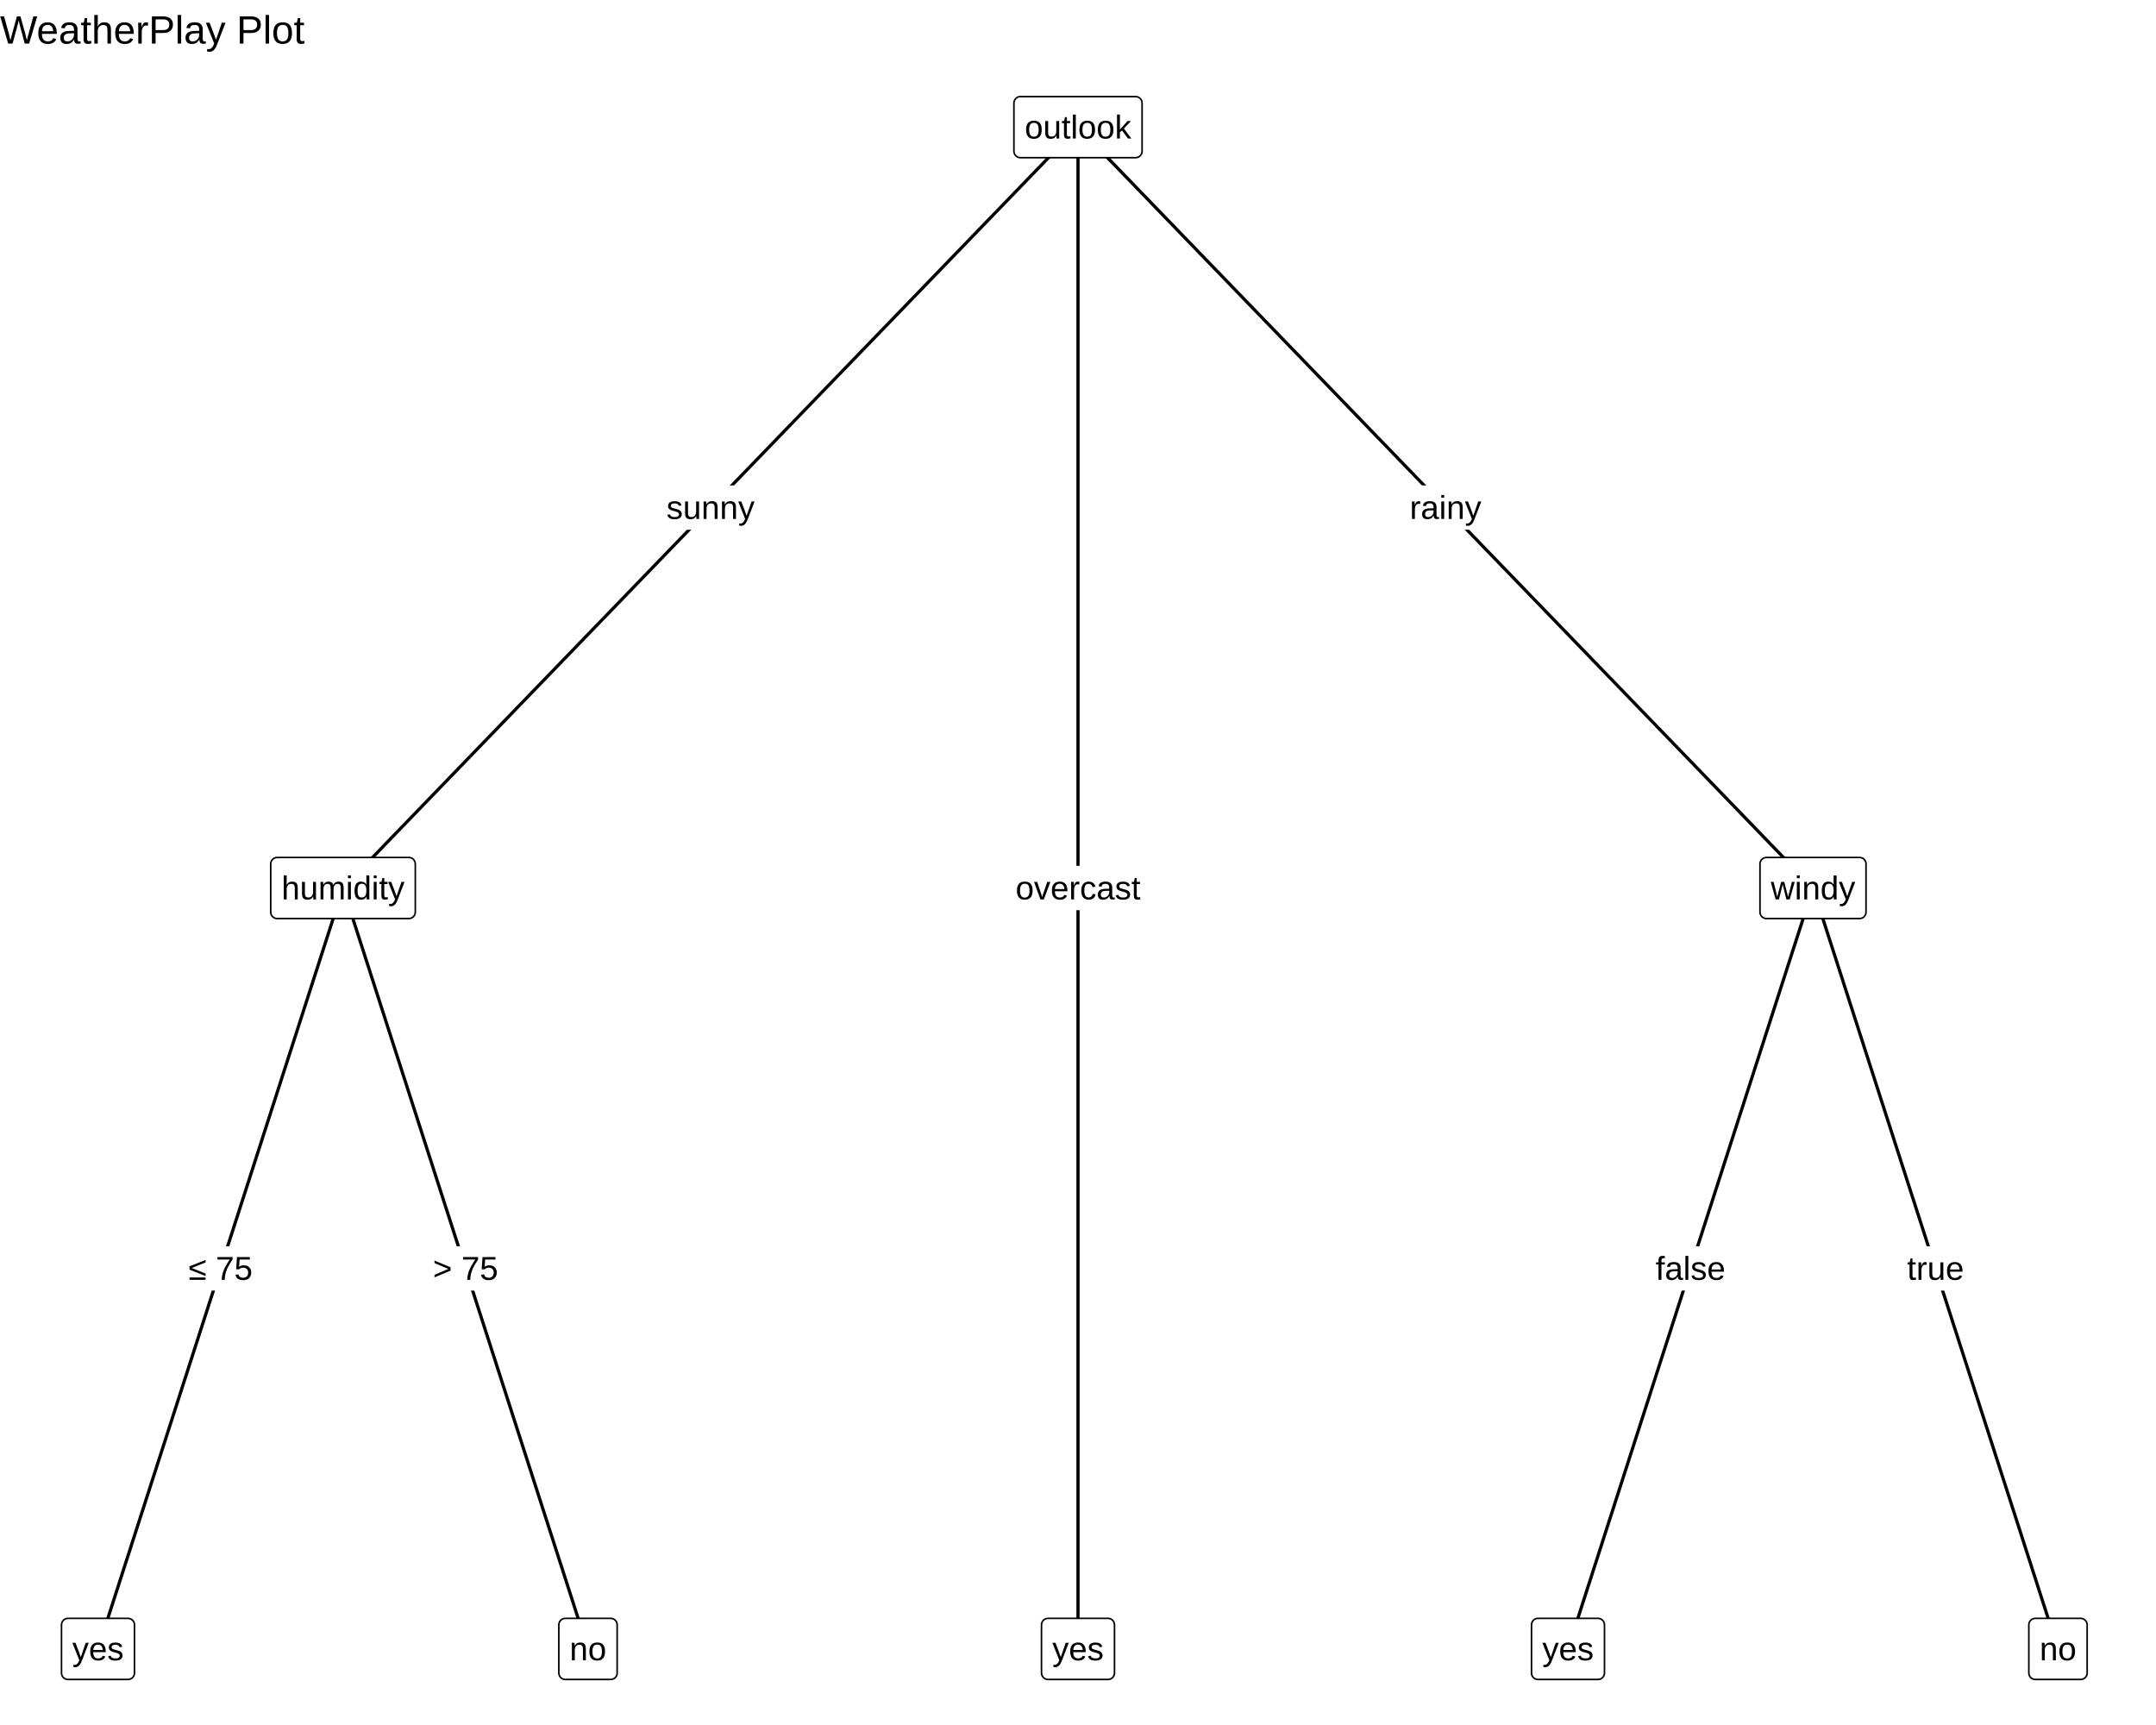
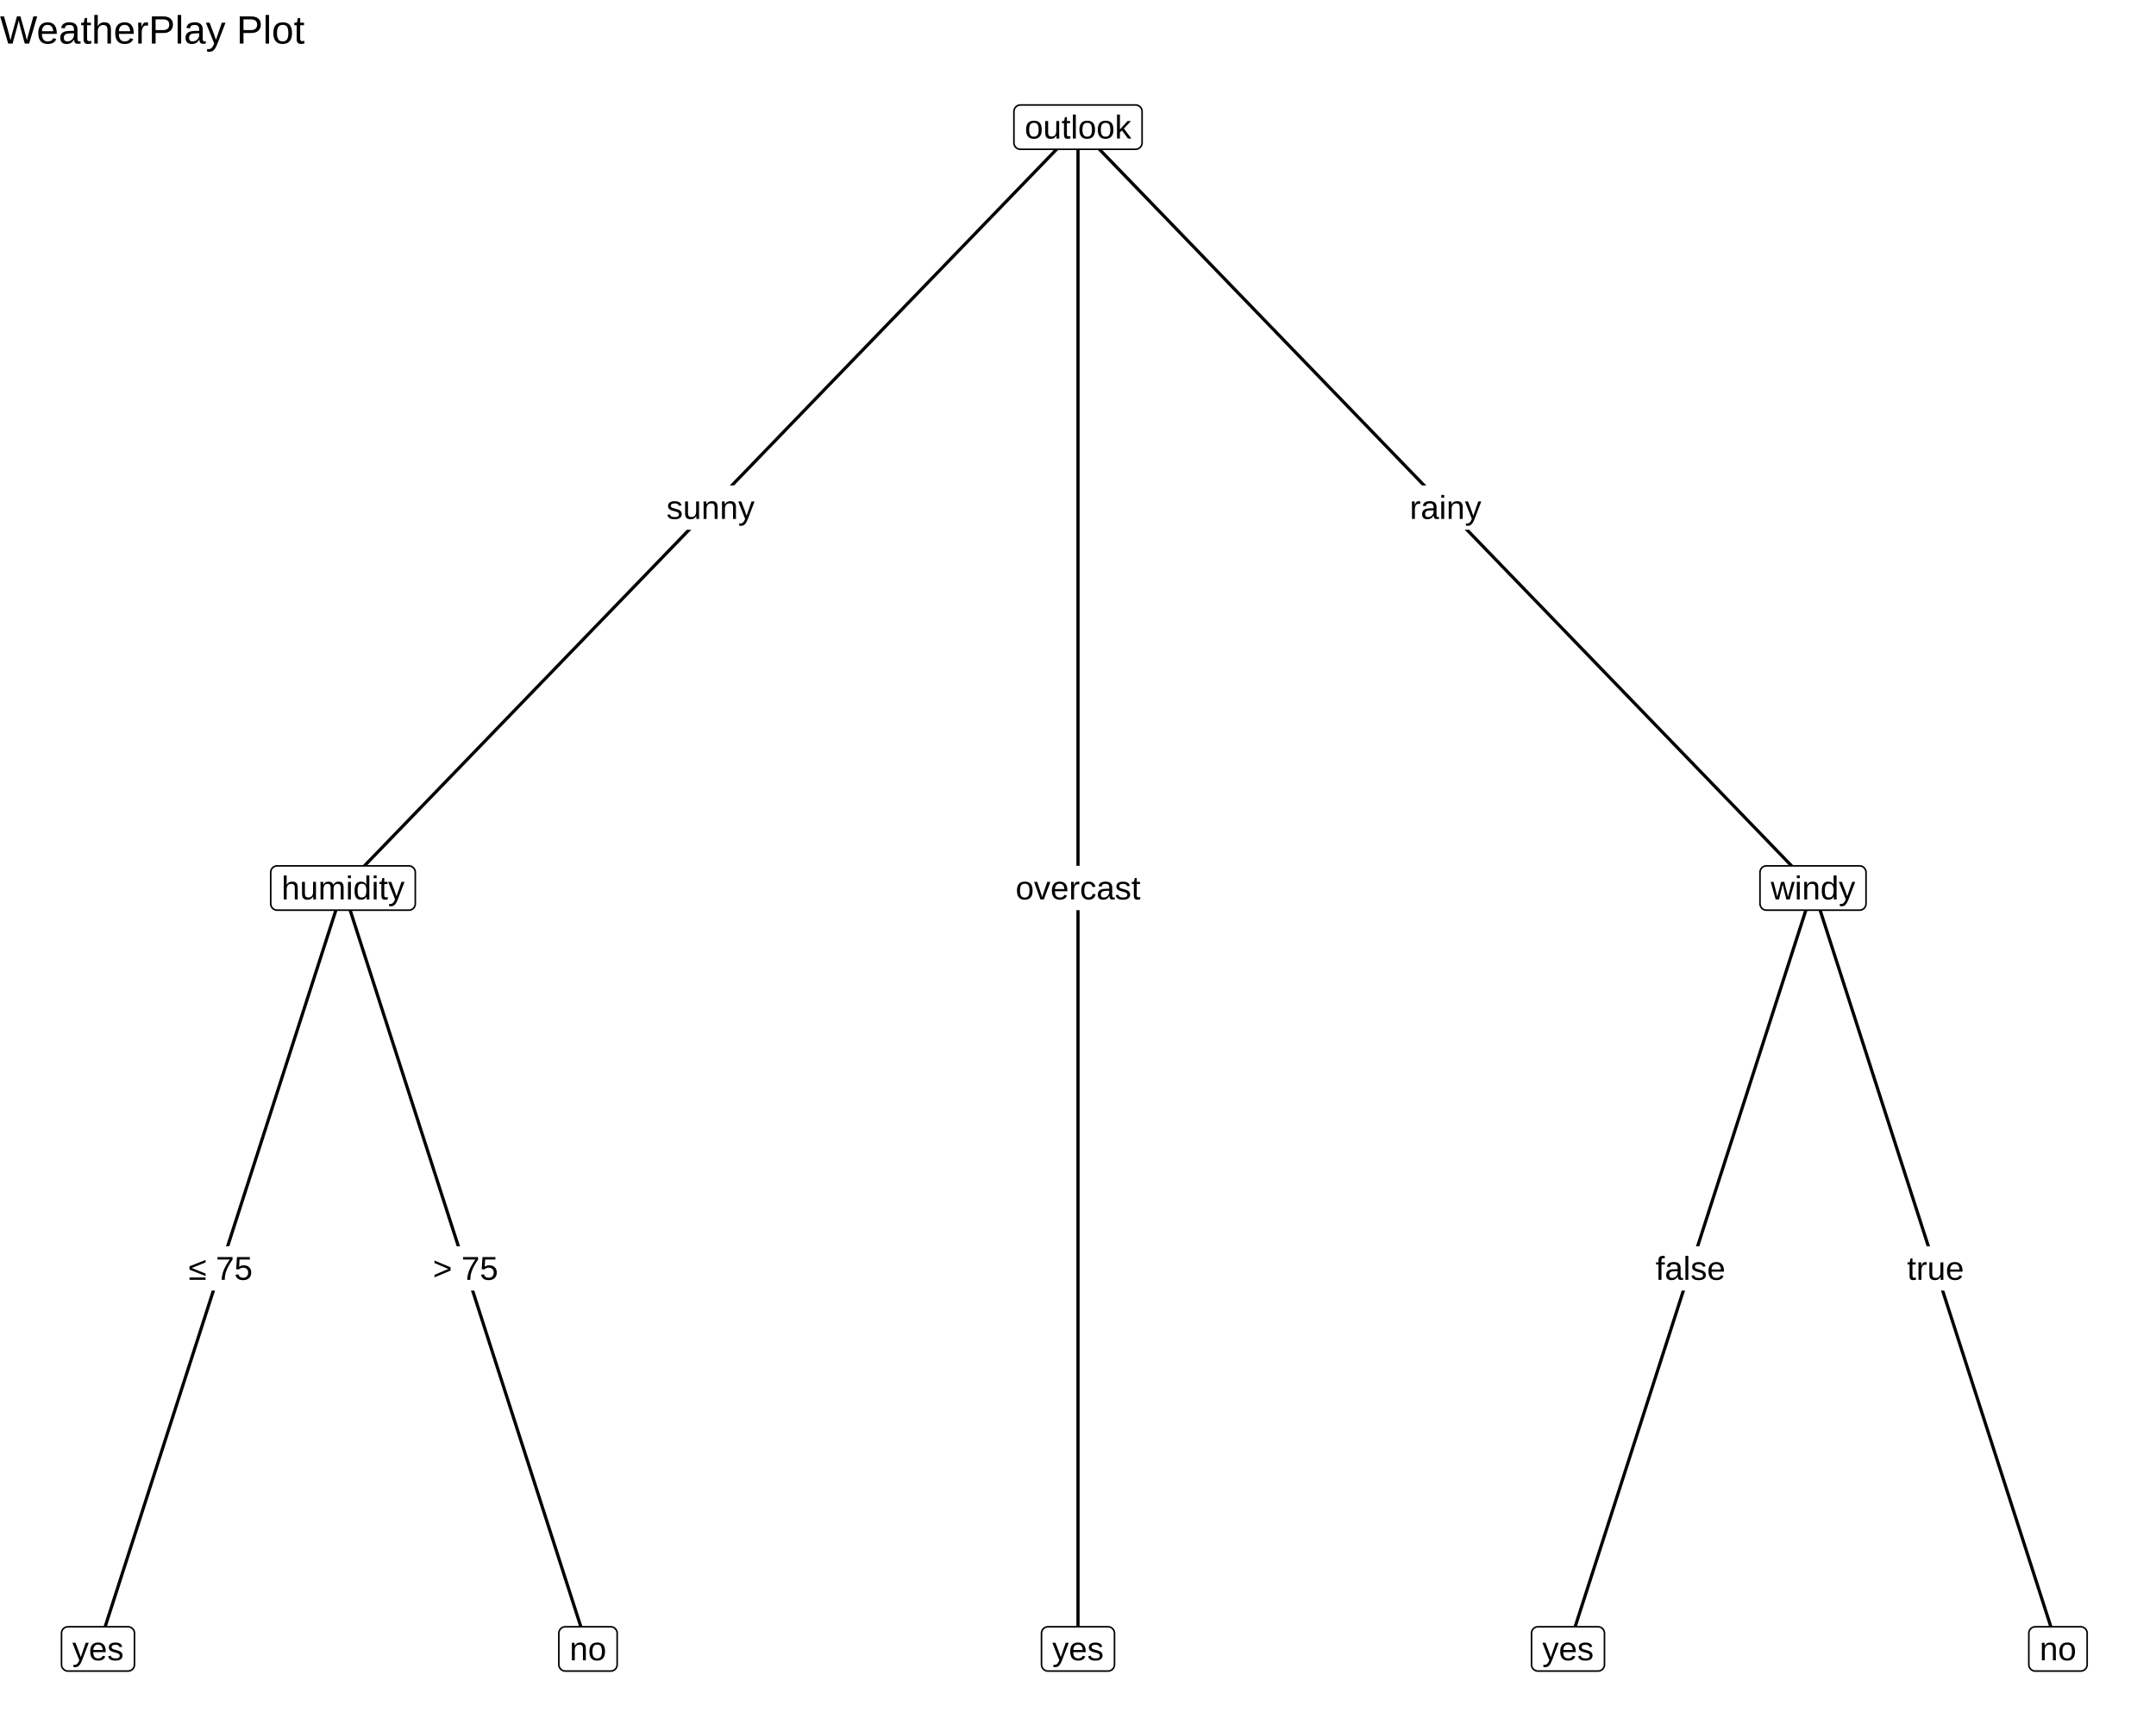
<svg xmlns="http://www.w3.org/2000/svg" viewBox="0 0 720.00 576.00">
  <defs>
    <style type="text/css">
    line, polyline, polygon, path, rect, circle {
      fill: none;
      stroke: #000000;
      stroke-linecap: round;
      stroke-linejoin: round;
      stroke-miterlimit: 10.00;
    }
  </style>
  </defs>
  <rect width="100%" height="100%" style="stroke: none; fill: #FFFFFF;" />
  <defs>
    <clipPath id="cpMC4wMHw3MjAuMDB8NTc2LjAwfDE3LjA0">
      <rect x="0.00" y="17.04" width="720.00" height="558.96" />
    </clipPath>
  </defs>
  <line x1="114.55" y1="296.52" x2="360.00" y2="42.45" style="stroke-width: 1.07; stroke-linecap: butt;" clip-path="url(#cpMC4wMHw3MjAuMDB8NTc2LjAwfDE3LjA0)" />
  <line x1="32.73" y1="550.59" x2="114.55" y2="296.52" style="stroke-width: 1.07; stroke-linecap: butt;" clip-path="url(#cpMC4wMHw3MjAuMDB8NTc2LjAwfDE3LjA0)" />
  <line x1="196.36" y1="550.59" x2="114.55" y2="296.52" style="stroke-width: 1.07; stroke-linecap: butt;" clip-path="url(#cpMC4wMHw3MjAuMDB8NTc2LjAwfDE3LjA0)" />
  <line x1="360.00" y1="550.59" x2="360.00" y2="42.45" style="stroke-width: 1.07; stroke-linecap: butt;" clip-path="url(#cpMC4wMHw3MjAuMDB8NTc2LjAwfDE3LjA0)" />
  <line x1="605.45" y1="296.52" x2="360.00" y2="42.45" style="stroke-width: 1.07; stroke-linecap: butt;" clip-path="url(#cpMC4wMHw3MjAuMDB8NTc2LjAwfDE3LjA0)" />
  <line x1="523.64" y1="550.59" x2="605.45" y2="296.52" style="stroke-width: 1.07; stroke-linecap: butt;" clip-path="url(#cpMC4wMHw3MjAuMDB8NTc2LjAwfDE3LjA0)" />
  <line x1="687.27" y1="550.59" x2="605.45" y2="296.52" style="stroke-width: 1.07; stroke-linecap: butt;" clip-path="url(#cpMC4wMHw3MjAuMDB8NTc2LjAwfDE3LjA0)" />
  <polygon points="143.12,430.95 167.79,430.95 167.70,430.95 168.05,430.94 168.39,430.87 168.71,430.75 169.01,430.57 169.28,430.35 169.51,430.09 169.70,429.80 169.83,429.48 169.92,429.14 169.95,428.79 169.95,428.79 169.95,418.32 169.95,418.32 169.92,417.97 169.83,417.64 169.70,417.32 169.51,417.02 169.28,416.76 169.01,416.54 168.71,416.37 168.39,416.25 168.05,416.18 167.79,416.16 143.12,416.16 143.38,416.18 143.04,416.16 142.69,416.20 142.36,416.30 142.04,416.45 141.76,416.65 141.51,416.89 141.30,417.17 141.14,417.47 141.03,417.80 140.97,418.15 140.96,418.32 140.96,428.79 140.97,428.62 140.97,428.97 141.03,429.31 141.14,429.64 141.30,429.95 141.51,430.23 141.76,430.47 142.04,430.66 142.36,430.81 142.69,430.91 143.04,430.95 " style="stroke-width: 0.00; stroke: none; fill: #FFFFFF;" clip-path="url(#cpMC4wMHw3MjAuMDB8NTc2LjAwfDE3LjA0)" />
  <g clip-path="url(#cpMC4wMHw3MjAuMDB8NTc2LjAwfDE3LjA0)">
    <text x="144.56" y="427.35" style="font-size: 11.04px; font-family: Liberation Sans;" textLength="21.78px" lengthAdjust="spacingAndGlyphs">&gt; 75</text>
  </g>
  <polygon points="635.42,430.95 657.31,430.95 657.22,430.95 657.57,430.94 657.91,430.87 658.24,430.75 658.54,430.57 658.81,430.35 659.04,430.09 659.22,429.80 659.36,429.48 659.44,429.14 659.47,428.79 659.47,428.79 659.47,418.32 659.47,418.32 659.44,417.97 659.36,417.64 659.22,417.32 659.04,417.02 658.81,416.76 658.54,416.54 658.24,416.37 657.91,416.25 657.57,416.18 657.31,416.16 635.42,416.16 635.68,416.18 635.33,416.16 634.98,416.20 634.65,416.30 634.34,416.45 634.05,416.65 633.80,416.89 633.59,417.17 633.43,417.47 633.32,417.80 633.26,418.15 633.26,418.32 633.26,428.79 633.26,428.62 633.26,428.97 633.32,429.31 633.43,429.64 633.59,429.95 633.80,430.23 634.05,430.47 634.34,430.66 634.65,430.81 634.98,430.91 635.33,430.95 " style="stroke-width: 0.00; stroke: none; fill: #FFFFFF;" clip-path="url(#cpMC4wMHw3MjAuMDB8NTc2LjAwfDE3LjA0)" />
  <g clip-path="url(#cpMC4wMHw3MjAuMDB8NTc2LjAwfDE3LjA0)">
    <text x="636.86" y="427.35" style="font-size: 11.04px; font-family: Liberation Sans;" textLength="19.02px" lengthAdjust="spacingAndGlyphs">true</text>
  </g>
  <polygon points="61.50,430.95 85.77,430.95 85.68,430.95 86.03,430.94 86.37,430.87 86.70,430.75 87.00,430.57 87.27,430.35 87.50,430.09 87.68,429.80 87.82,429.48 87.90,429.14 87.93,428.79 87.93,428.79 87.93,418.32 87.93,418.32 87.90,417.97 87.82,417.64 87.68,417.32 87.50,417.02 87.27,416.76 87.00,416.54 86.70,416.37 86.37,416.25 86.03,416.18 85.77,416.16 61.50,416.16 61.76,416.18 61.41,416.16 61.07,416.20 60.74,416.30 60.42,416.45 60.13,416.65 59.88,416.89 59.68,417.17 59.51,417.47 59.40,417.80 59.35,418.15 59.34,418.32 59.34,428.79 59.35,428.62 59.35,428.97 59.40,429.31 59.51,429.64 59.68,429.95 59.88,430.23 60.13,430.47 60.42,430.66 60.74,430.81 61.07,430.91 61.41,430.95 " style="stroke-width: 0.00; stroke: none; fill: #FFFFFF;" clip-path="url(#cpMC4wMHw3MjAuMDB8NTc2LjAwfDE3LjA0)" />
  <g clip-path="url(#cpMC4wMHw3MjAuMDB8NTc2LjAwfDE3LjA0)">
    <text x="62.94" y="427.35" style="font-size: 11.04px; font-family: Liberation Sans;" textLength="21.39px" lengthAdjust="spacingAndGlyphs">≤ 75</text>
  </g>
  <polygon points="337.71,303.92 382.29,303.92 382.20,303.92 382.55,303.90 382.89,303.83 383.22,303.71 383.52,303.54 383.79,303.32 384.02,303.06 384.20,302.76 384.34,302.44 384.42,302.10 384.45,301.76 384.45,301.76 384.45,291.28 384.45,291.28 384.42,290.94 384.34,290.60 384.20,290.28 384.02,289.99 383.79,289.73 383.52,289.51 383.22,289.33 382.89,289.21 382.55,289.14 382.29,289.12 337.71,289.12 337.97,289.14 337.62,289.13 337.28,289.17 336.94,289.26 336.63,289.41 336.34,289.61 336.09,289.85 335.88,290.13 335.72,290.44 335.61,290.77 335.56,291.11 335.55,291.28 335.55,301.76 335.56,301.58 335.56,301.93 335.61,302.27 335.72,302.60 335.88,302.91 336.09,303.19 336.34,303.43 336.63,303.63 336.94,303.78 337.28,303.87 337.62,303.92 " style="stroke-width: 0.00; stroke: none; fill: #FFFFFF;" clip-path="url(#cpMC4wMHw3MjAuMDB8NTc2LjAwfDE3LjA0)" />
  <g clip-path="url(#cpMC4wMHw3MjAuMDB8NTc2LjAwfDE3LjA0)">
    <text x="339.15" y="300.32" style="font-size: 11.04px; font-family: Liberation Sans;" textLength="41.70px" lengthAdjust="spacingAndGlyphs">overcast</text>
  </g>
  <polygon points="551.45,430.95 577.64,430.95 577.55,430.95 577.90,430.94 578.24,430.87 578.57,430.75 578.87,430.57 579.14,430.35 579.37,430.09 579.55,429.80 579.69,429.48 579.77,429.14 579.80,428.79 579.80,428.79 579.80,418.32 579.80,418.32 579.77,417.97 579.69,417.64 579.55,417.32 579.37,417.02 579.14,416.76 578.87,416.54 578.57,416.37 578.24,416.25 577.90,416.18 577.64,416.16 551.45,416.16 551.71,416.18 551.36,416.16 551.02,416.20 550.68,416.30 550.37,416.45 550.08,416.65 549.83,416.89 549.62,417.17 549.46,417.47 549.35,417.80 549.30,418.15 549.29,418.32 549.29,428.79 549.30,428.62 549.30,428.97 549.35,429.31 549.46,429.64 549.62,429.95 549.83,430.23 550.08,430.47 550.37,430.66 550.68,430.81 551.02,430.91 551.36,430.95 " style="stroke-width: 0.00; stroke: none; fill: #FFFFFF;" clip-path="url(#cpMC4wMHw3MjAuMDB8NTc2LjAwfDE3LjA0)" />
  <g clip-path="url(#cpMC4wMHw3MjAuMDB8NTc2LjAwfDE3LjA0)">
    <text x="552.89" y="427.35" style="font-size: 11.04px; font-family: Liberation Sans;" textLength="23.31px" lengthAdjust="spacingAndGlyphs">false</text>
  </g>
  <polygon points="221.11,176.88 253.44,176.88 253.35,176.88 253.70,176.87 254.04,176.80 254.37,176.67 254.67,176.50 254.94,176.28 255.17,176.02 255.35,175.73 255.49,175.41 255.57,175.07 255.60,174.72 255.60,174.72 255.60,164.25 255.60,164.25 255.57,163.90 255.49,163.56 255.35,163.24 255.17,162.95 254.94,162.69 254.67,162.47 254.37,162.30 254.04,162.17 253.70,162.10 253.44,162.09 221.11,162.09 221.37,162.10 221.02,162.09 220.67,162.13 220.34,162.23 220.03,162.38 219.74,162.58 219.49,162.82 219.28,163.09 219.12,163.40 219.01,163.73 218.95,164.07 218.95,164.25 218.95,174.72 218.95,174.55 218.95,174.90 219.01,175.24 219.12,175.57 219.28,175.88 219.49,176.15 219.74,176.40 220.03,176.59 220.34,176.74 220.67,176.84 221.02,176.88 " style="stroke-width: 0.00; stroke: none; fill: #FFFFFF;" clip-path="url(#cpMC4wMHw3MjAuMDB8NTc2LjAwfDE3LjA0)" />
  <g clip-path="url(#cpMC4wMHw3MjAuMDB8NTc2LjAwfDE3LjA0)">
    <text x="222.55" y="173.28" style="font-size: 11.04px; font-family: Liberation Sans;" textLength="29.45px" lengthAdjust="spacingAndGlyphs">sunny</text>
  </g>
  <polygon points="469.33,176.88 496.13,176.88 496.04,176.88 496.39,176.87 496.73,176.80 497.05,176.67 497.36,176.50 497.62,176.28 497.86,176.02 498.04,175.73 498.18,175.41 498.26,175.07 498.29,174.72 498.29,174.72 498.29,164.25 498.29,164.25 498.26,163.90 498.18,163.56 498.04,163.24 497.86,162.95 497.62,162.69 497.36,162.47 497.05,162.30 496.73,162.17 496.39,162.10 496.13,162.09 469.33,162.09 469.59,162.10 469.24,162.09 468.89,162.13 468.56,162.23 468.25,162.38 467.96,162.58 467.71,162.82 467.50,163.09 467.34,163.40 467.23,163.73 467.17,164.07 467.17,164.25 467.17,174.72 467.17,174.55 467.17,174.90 467.23,175.24 467.34,175.57 467.50,175.88 467.71,176.15 467.96,176.40 468.25,176.59 468.56,176.74 468.89,176.84 469.24,176.88 " style="stroke-width: 0.00; stroke: none; fill: #FFFFFF;" clip-path="url(#cpMC4wMHw3MjAuMDB8NTc2LjAwfDE3LjA0)" />
  <g clip-path="url(#cpMC4wMHw3MjAuMDB8NTc2LjAwfDE3LjA0)">
    <text x="470.77" y="173.28" style="font-size: 11.04px; font-family: Liberation Sans;" textLength="23.92px" lengthAdjust="spacingAndGlyphs">rainy</text>
  </g>
-   <polygon points="92.56,306.72 136.53,306.72 136.45,306.72 136.79,306.70 137.13,306.63 137.46,306.51 137.76,306.34 138.03,306.12 138.26,305.86 138.44,305.56 138.58,305.24 138.66,304.91 138.69,304.56 138.69,304.56 138.69,288.48 138.69,288.48 138.66,288.14 138.58,287.80 138.44,287.48 138.26,287.18 138.03,286.92 137.76,286.70 137.46,286.53 137.13,286.41 136.79,286.34 136.53,286.32 92.56,286.32 92.82,286.34 92.47,286.32 92.13,286.37 91.79,286.46 91.48,286.61 91.19,286.81 90.94,287.05 90.73,287.33 90.57,287.64 90.46,287.96 90.41,288.31 90.40,288.48 90.40,304.56 90.41,304.39 90.41,304.73 90.46,305.08 90.57,305.41 90.73,305.71 90.94,305.99 91.19,306.23 91.48,306.43 91.79,306.58 92.13,306.68 92.47,306.72 " style="stroke-width: 0.53; fill: #FFFFFF;" clip-path="url(#cpMC4wMHw3MjAuMDB8NTc2LjAwfDE3LjA0)" />
+   <polygon points="92.56,303.92 136.53,303.92 136.45,303.92 136.79,303.90 137.13,303.83 137.46,303.71 137.76,303.54 138.03,303.32 138.26,303.06 138.44,302.76 138.58,302.44 138.66,302.10 138.69,301.76 138.69,301.76 138.69,291.28 138.69,291.28 138.66,290.94 138.58,290.60 138.44,290.28 138.26,289.99 138.03,289.73 137.76,289.51 137.46,289.33 137.13,289.21 136.79,289.14 136.53,289.12 92.56,289.12 92.82,289.14 92.47,289.13 92.13,289.17 91.79,289.26 91.48,289.41 91.19,289.61 90.94,289.85 90.73,290.13 90.57,290.44 90.46,290.77 90.41,291.11 90.40,291.28 90.40,301.76 90.41,301.58 90.41,301.93 90.46,302.27 90.57,302.60 90.73,302.91 90.94,303.19 91.19,303.43 91.48,303.63 91.79,303.78 92.13,303.87 92.47,303.92 " style="stroke-width: 0.53; fill: #FFFFFF;" clip-path="url(#cpMC4wMHw3MjAuMDB8NTc2LjAwfDE3LjA0)" />
  <g clip-path="url(#cpMC4wMHw3MjAuMDB8NTc2LjAwfDE3LjA0)">
    <text x="94.00" y="300.32" style="font-size: 11.04px; font-family: Liberation Sans;" textLength="41.09px" lengthAdjust="spacingAndGlyphs">humidity</text>
  </g>
-   <polygon points="340.76,52.65 379.24,52.65 379.15,52.65 379.50,52.63 379.84,52.56 380.16,52.44 380.46,52.27 380.73,52.05 380.96,51.79 381.15,51.49 381.29,51.17 381.37,50.83 381.40,50.49 381.40,50.49 381.40,34.41 381.40,34.41 381.37,34.06 381.29,33.73 381.15,33.41 380.96,33.11 380.73,32.85 380.46,32.63 380.16,32.46 379.84,32.34 379.50,32.27 379.24,32.25 340.76,32.25 341.02,32.27 340.68,32.25 340.33,32.29 340.00,32.39 339.68,32.54 339.40,32.74 339.15,32.98 338.94,33.26 338.78,33.56 338.67,33.89 338.61,34.24 338.60,34.41 338.60,50.49 338.61,50.31 338.61,50.66 338.67,51.01 338.78,51.33 338.94,51.64 339.15,51.92 339.40,52.16 339.68,52.36 340.00,52.51 340.33,52.60 340.68,52.65 " style="stroke-width: 0.53; fill: #FFFFFF;" clip-path="url(#cpMC4wMHw3MjAuMDB8NTc2LjAwfDE3LjA0)" />
+   <polygon points="340.76,49.85 379.24,49.85 379.15,49.84 379.50,49.83 379.84,49.76 380.16,49.64 380.46,49.46 380.73,49.24 380.96,48.98 381.15,48.69 381.29,48.37 381.37,48.03 381.40,47.69 381.40,47.69 381.40,37.21 381.40,37.21 381.37,36.87 381.29,36.53 381.15,36.21 380.96,35.91 380.73,35.65 380.46,35.43 380.16,35.26 379.84,35.14 379.50,35.07 379.24,35.05 340.76,35.05 341.02,35.07 340.68,35.05 340.33,35.10 340.00,35.19 339.68,35.34 339.40,35.54 339.15,35.78 338.94,36.06 338.78,36.37 338.67,36.70 338.61,37.04 338.60,37.21 338.60,47.69 338.61,47.51 338.61,47.86 338.67,48.20 338.78,48.53 338.94,48.84 339.15,49.12 339.40,49.36 339.68,49.56 340.00,49.71 340.33,49.80 340.68,49.84 " style="stroke-width: 0.53; fill: #FFFFFF;" clip-path="url(#cpMC4wMHw3MjAuMDB8NTc2LjAwfDE3LjA0)" />
  <g clip-path="url(#cpMC4wMHw3MjAuMDB8NTc2LjAwfDE3LjA0)">
    <text x="342.20" y="46.25" style="font-size: 11.04px; font-family: Liberation Sans;" textLength="35.59px" lengthAdjust="spacingAndGlyphs">outlook</text>
  </g>
-   <polygon points="589.91,306.72 621.00,306.72 620.92,306.72 621.26,306.70 621.60,306.63 621.93,306.51 622.23,306.34 622.50,306.12 622.73,305.86 622.92,305.56 623.05,305.24 623.14,304.91 623.16,304.56 623.16,304.56 623.16,288.48 623.16,288.48 623.14,288.14 623.05,287.80 622.92,287.48 622.73,287.18 622.50,286.92 622.23,286.70 621.93,286.53 621.60,286.41 621.26,286.34 621.00,286.32 589.91,286.32 590.17,286.34 589.82,286.32 589.47,286.37 589.14,286.46 588.83,286.61 588.54,286.81 588.29,287.05 588.08,287.33 587.92,287.64 587.81,287.96 587.75,288.31 587.75,288.48 587.75,304.56 587.75,304.39 587.75,304.73 587.81,305.08 587.92,305.41 588.08,305.71 588.29,305.99 588.54,306.23 588.83,306.43 589.14,306.58 589.47,306.68 589.82,306.72 " style="stroke-width: 0.53; fill: #FFFFFF;" clip-path="url(#cpMC4wMHw3MjAuMDB8NTc2LjAwfDE3LjA0)" />
+   <polygon points="589.91,303.92 621.00,303.92 620.92,303.92 621.26,303.90 621.60,303.83 621.93,303.71 622.23,303.54 622.50,303.32 622.73,303.06 622.92,302.76 623.05,302.44 623.14,302.10 623.16,301.76 623.16,301.76 623.16,291.28 623.16,291.28 623.14,290.94 623.05,290.60 622.92,290.28 622.73,289.99 622.50,289.73 622.23,289.51 621.93,289.33 621.60,289.21 621.26,289.14 621.00,289.12 589.91,289.12 590.17,289.14 589.82,289.13 589.47,289.17 589.14,289.26 588.83,289.41 588.54,289.61 588.29,289.85 588.08,290.13 587.92,290.44 587.81,290.77 587.75,291.11 587.75,291.28 587.75,301.76 587.75,301.58 587.75,301.93 587.81,302.27 587.92,302.60 588.08,302.91 588.29,303.19 588.54,303.43 588.83,303.63 589.14,303.78 589.47,303.87 589.82,303.92 " style="stroke-width: 0.53; fill: #FFFFFF;" clip-path="url(#cpMC4wMHw3MjAuMDB8NTc2LjAwfDE3LjA0)" />
  <g clip-path="url(#cpMC4wMHw3MjAuMDB8NTc2LjAwfDE3LjA0)">
    <text x="591.35" y="300.32" style="font-size: 11.04px; font-family: Liberation Sans;" textLength="28.22px" lengthAdjust="spacingAndGlyphs">windy</text>
  </g>
-   <polygon points="188.78,560.79 203.94,560.79 203.86,560.79 204.20,560.78 204.55,560.71 204.87,560.58 205.17,560.41 205.44,560.19 205.67,559.93 205.86,559.64 205.99,559.32 206.08,558.98 206.10,558.63 206.10,558.63 206.10,542.55 206.10,542.55 206.08,542.21 205.99,541.87 205.86,541.55 205.67,541.26 205.44,541.00 205.17,540.78 204.87,540.60 204.55,540.48 204.20,540.41 203.94,540.39 188.78,540.39 189.04,540.41 188.70,540.40 188.35,540.44 188.02,540.53 187.70,540.68 187.42,540.88 187.17,541.12 186.96,541.40 186.80,541.71 186.69,542.04 186.63,542.38 186.62,542.55 186.62,558.63 186.63,558.46 186.63,558.81 186.69,559.15 186.80,559.48 186.96,559.79 187.17,560.06 187.42,560.31 187.70,560.50 188.02,560.65 188.35,560.75 188.70,560.79 " style="stroke-width: 0.53; fill: #FFFFFF;" clip-path="url(#cpMC4wMHw3MjAuMDB8NTc2LjAwfDE3LjA0)" />
+   <polygon points="188.78,557.99 203.94,557.99 203.86,557.99 204.20,557.97 204.55,557.90 204.87,557.78 205.17,557.61 205.44,557.39 205.67,557.13 205.86,556.83 205.99,556.51 206.08,556.18 206.10,555.83 206.10,555.83 206.10,545.36 206.10,545.36 206.08,545.01 205.99,544.67 205.86,544.35 205.67,544.06 205.44,543.80 205.17,543.58 204.87,543.40 204.55,543.28 204.20,543.21 203.94,543.20 188.78,543.20 189.04,543.21 188.70,543.20 188.35,543.24 188.02,543.34 187.70,543.49 187.42,543.68 187.17,543.92 186.96,544.20 186.80,544.51 186.69,544.84 186.63,545.18 186.62,545.36 186.62,555.83 186.63,555.66 186.63,556.00 186.69,556.35 186.80,556.68 186.96,556.98 187.17,557.26 187.42,557.50 187.70,557.70 188.02,557.85 188.35,557.95 188.70,557.99 " style="stroke-width: 0.53; fill: #FFFFFF;" clip-path="url(#cpMC4wMHw3MjAuMDB8NTc2LjAwfDE3LjA0)" />
  <g clip-path="url(#cpMC4wMHw3MjAuMDB8NTc2LjAwfDE3LjA0)">
    <text x="190.22" y="554.39" style="font-size: 11.04px; font-family: Liberation Sans;" textLength="12.28px" lengthAdjust="spacingAndGlyphs">no</text>
  </g>
-   <polygon points="679.69,560.79 694.85,560.79 694.77,560.79 695.11,560.78 695.45,560.71 695.78,560.58 696.08,560.41 696.35,560.19 696.58,559.93 696.77,559.64 696.90,559.32 696.99,558.98 697.01,558.63 697.01,558.63 697.01,542.55 697.01,542.55 696.99,542.21 696.90,541.87 696.77,541.55 696.58,541.26 696.35,541.00 696.08,540.78 695.78,540.60 695.45,540.48 695.11,540.41 694.85,540.39 679.69,540.39 679.95,540.41 679.61,540.40 679.26,540.44 678.93,540.53 678.61,540.68 678.33,540.88 678.08,541.12 677.87,541.40 677.70,541.71 677.59,542.04 677.54,542.38 677.53,542.55 677.53,558.63 677.54,558.46 677.54,558.81 677.59,559.15 677.70,559.48 677.87,559.79 678.08,560.06 678.33,560.31 678.61,560.50 678.93,560.65 679.26,560.75 679.61,560.79 " style="stroke-width: 0.53; fill: #FFFFFF;" clip-path="url(#cpMC4wMHw3MjAuMDB8NTc2LjAwfDE3LjA0)" />
+   <polygon points="679.69,557.99 694.85,557.99 694.77,557.99 695.11,557.97 695.45,557.90 695.78,557.78 696.08,557.61 696.35,557.39 696.58,557.13 696.77,556.83 696.90,556.51 696.99,556.18 697.01,555.83 697.01,555.83 697.01,545.36 697.01,545.36 696.99,545.01 696.90,544.67 696.77,544.35 696.58,544.06 696.35,543.80 696.08,543.58 695.78,543.40 695.45,543.28 695.11,543.21 694.85,543.20 679.69,543.20 679.95,543.21 679.61,543.20 679.26,543.24 678.93,543.34 678.61,543.49 678.33,543.68 678.08,543.92 677.87,544.20 677.70,544.51 677.59,544.84 677.54,545.18 677.53,545.36 677.53,555.83 677.54,555.66 677.54,556.00 677.59,556.35 677.70,556.68 677.87,556.98 678.08,557.26 678.33,557.50 678.61,557.70 678.93,557.85 679.26,557.95 679.61,557.99 " style="stroke-width: 0.53; fill: #FFFFFF;" clip-path="url(#cpMC4wMHw3MjAuMDB8NTc2LjAwfDE3LjA0)" />
  <g clip-path="url(#cpMC4wMHw3MjAuMDB8NTc2LjAwfDE3LjA0)">
    <text x="681.13" y="554.39" style="font-size: 11.04px; font-family: Liberation Sans;" textLength="12.28px" lengthAdjust="spacingAndGlyphs">no</text>
  </g>
-   <polygon points="22.70,560.79 42.75,560.79 42.67,560.79 43.01,560.78 43.35,560.71 43.68,560.58 43.98,560.41 44.25,560.19 44.48,559.93 44.67,559.64 44.80,559.32 44.89,558.98 44.91,558.63 44.91,558.63 44.91,542.55 44.91,542.55 44.89,542.21 44.80,541.87 44.67,541.55 44.48,541.26 44.25,541.00 43.98,540.78 43.68,540.60 43.35,540.48 43.01,540.41 42.75,540.39 22.70,540.39 22.96,540.41 22.61,540.40 22.27,540.44 21.94,540.53 21.62,540.68 21.34,540.88 21.08,541.12 20.88,541.40 20.71,541.71 20.60,542.04 20.55,542.38 20.54,542.55 20.54,558.63 20.55,558.46 20.55,558.81 20.60,559.15 20.71,559.48 20.88,559.79 21.08,560.06 21.34,560.31 21.62,560.50 21.94,560.65 22.27,560.75 22.61,560.79 " style="stroke-width: 0.53; fill: #FFFFFF;" clip-path="url(#cpMC4wMHw3MjAuMDB8NTc2LjAwfDE3LjA0)" />
+   <polygon points="22.70,557.99 42.75,557.99 42.67,557.99 43.01,557.97 43.35,557.90 43.68,557.78 43.98,557.61 44.25,557.39 44.48,557.13 44.67,556.83 44.80,556.51 44.89,556.18 44.91,555.83 44.91,555.83 44.91,545.36 44.91,545.36 44.89,545.01 44.80,544.67 44.67,544.35 44.48,544.06 44.25,543.80 43.98,543.58 43.68,543.40 43.35,543.28 43.01,543.21 42.75,543.20 22.70,543.20 22.96,543.21 22.61,543.20 22.27,543.24 21.94,543.34 21.62,543.49 21.34,543.68 21.08,543.92 20.88,544.20 20.71,544.51 20.60,544.84 20.55,545.18 20.54,545.36 20.54,555.83 20.55,555.66 20.55,556.00 20.60,556.35 20.71,556.68 20.88,556.98 21.08,557.26 21.34,557.50 21.62,557.70 21.94,557.85 22.27,557.95 22.61,557.99 " style="stroke-width: 0.53; fill: #FFFFFF;" clip-path="url(#cpMC4wMHw3MjAuMDB8NTc2LjAwfDE3LjA0)" />
  <g clip-path="url(#cpMC4wMHw3MjAuMDB8NTc2LjAwfDE3LjA0)">
    <text x="24.14" y="554.39" style="font-size: 11.04px; font-family: Liberation Sans;" textLength="17.17px" lengthAdjust="spacingAndGlyphs">yes</text>
  </g>
-   <polygon points="349.97,560.79 370.03,560.79 369.94,560.79 370.29,560.78 370.63,560.71 370.95,560.58 371.25,560.41 371.52,560.19 371.75,559.93 371.94,559.64 372.07,559.32 372.16,558.98 372.19,558.63 372.19,558.63 372.19,542.55 372.19,542.55 372.16,542.21 372.07,541.87 371.94,541.55 371.75,541.26 371.52,541.00 371.25,540.78 370.95,540.60 370.63,540.48 370.29,540.41 370.03,540.39 349.97,540.39 350.23,540.41 349.89,540.40 349.54,540.44 349.21,540.53 348.89,540.68 348.61,540.88 348.36,541.12 348.15,541.40 347.99,541.71 347.88,542.04 347.82,542.38 347.81,542.55 347.81,558.63 347.82,558.46 347.82,558.81 347.88,559.15 347.99,559.48 348.15,559.79 348.36,560.06 348.61,560.31 348.89,560.50 349.21,560.65 349.54,560.75 349.89,560.79 " style="stroke-width: 0.53; fill: #FFFFFF;" clip-path="url(#cpMC4wMHw3MjAuMDB8NTc2LjAwfDE3LjA0)" />
+   <polygon points="349.97,557.99 370.03,557.99 369.94,557.99 370.29,557.97 370.63,557.90 370.95,557.78 371.25,557.61 371.52,557.39 371.75,557.13 371.94,556.83 372.07,556.51 372.16,556.18 372.19,555.83 372.19,555.83 372.19,545.36 372.19,545.36 372.16,545.01 372.07,544.67 371.94,544.35 371.75,544.06 371.52,543.80 371.25,543.58 370.95,543.40 370.63,543.28 370.29,543.21 370.03,543.20 349.97,543.20 350.23,543.21 349.89,543.20 349.54,543.24 349.21,543.34 348.89,543.49 348.61,543.68 348.36,543.92 348.15,544.20 347.99,544.51 347.88,544.84 347.82,545.18 347.81,545.36 347.81,555.83 347.82,555.66 347.82,556.00 347.88,556.35 347.99,556.68 348.15,556.98 348.36,557.26 348.61,557.50 348.89,557.70 349.21,557.85 349.54,557.95 349.89,557.99 " style="stroke-width: 0.53; fill: #FFFFFF;" clip-path="url(#cpMC4wMHw3MjAuMDB8NTc2LjAwfDE3LjA0)" />
  <g clip-path="url(#cpMC4wMHw3MjAuMDB8NTc2LjAwfDE3LjA0)">
    <text x="351.41" y="554.39" style="font-size: 11.04px; font-family: Liberation Sans;" textLength="17.17px" lengthAdjust="spacingAndGlyphs">yes</text>
  </g>
-   <polygon points="513.61,560.79 533.66,560.79 533.58,560.79 533.92,560.78 534.26,560.71 534.59,560.58 534.89,560.41 535.16,560.19 535.39,559.93 535.57,559.64 535.71,559.32 535.79,558.98 535.82,558.63 535.82,558.63 535.82,542.55 535.82,542.55 535.79,542.21 535.71,541.87 535.57,541.55 535.39,541.26 535.16,541.00 534.89,540.78 534.59,540.60 534.26,540.48 533.92,540.41 533.66,540.39 513.61,540.39 513.87,540.41 513.52,540.40 513.18,540.44 512.84,540.53 512.53,540.68 512.24,540.88 511.99,541.12 511.78,541.40 511.62,541.71 511.51,542.04 511.46,542.38 511.45,542.55 511.45,558.63 511.46,558.46 511.46,558.81 511.51,559.15 511.62,559.48 511.78,559.79 511.99,560.06 512.24,560.31 512.53,560.50 512.84,560.65 513.18,560.75 513.52,560.79 " style="stroke-width: 0.53; fill: #FFFFFF;" clip-path="url(#cpMC4wMHw3MjAuMDB8NTc2LjAwfDE3LjA0)" />
+   <polygon points="513.61,557.99 533.66,557.99 533.58,557.99 533.92,557.97 534.26,557.90 534.59,557.78 534.89,557.61 535.16,557.39 535.39,557.13 535.57,556.83 535.71,556.51 535.79,556.18 535.82,555.83 535.82,555.83 535.82,545.36 535.82,545.36 535.79,545.01 535.71,544.67 535.57,544.35 535.39,544.06 535.16,543.80 534.89,543.58 534.59,543.40 534.26,543.28 533.92,543.21 533.66,543.20 513.61,543.20 513.87,543.21 513.52,543.20 513.18,543.24 512.84,543.34 512.53,543.49 512.24,543.68 511.99,543.92 511.78,544.20 511.62,544.51 511.51,544.84 511.46,545.18 511.45,545.36 511.45,555.83 511.46,555.66 511.46,556.00 511.51,556.35 511.62,556.68 511.78,556.98 511.99,557.26 512.24,557.50 512.53,557.70 512.84,557.85 513.18,557.95 513.52,557.99 " style="stroke-width: 0.53; fill: #FFFFFF;" clip-path="url(#cpMC4wMHw3MjAuMDB8NTc2LjAwfDE3LjA0)" />
  <g clip-path="url(#cpMC4wMHw3MjAuMDB8NTc2LjAwfDE3LjA0)">
    <text x="515.05" y="554.39" style="font-size: 11.04px; font-family: Liberation Sans;" textLength="17.17px" lengthAdjust="spacingAndGlyphs">yes</text>
  </g>
  <defs>
    <clipPath id="cpMC4wMHw3MjAuMDB8NTc2LjAwfDAuMDA=">
      <rect x="0.00" y="0.00" width="720.00" height="576.00" />
    </clipPath>
  </defs>
  <g clip-path="url(#cpMC4wMHw3MjAuMDB8NTc2LjAwfDAuMDA=)">
    <text x="0.00" y="14.56" style="font-size: 13.20px; font-family: Liberation Sans;" textLength="101.61px" lengthAdjust="spacingAndGlyphs">WeatherPlay Plot</text>
  </g>
</svg>
